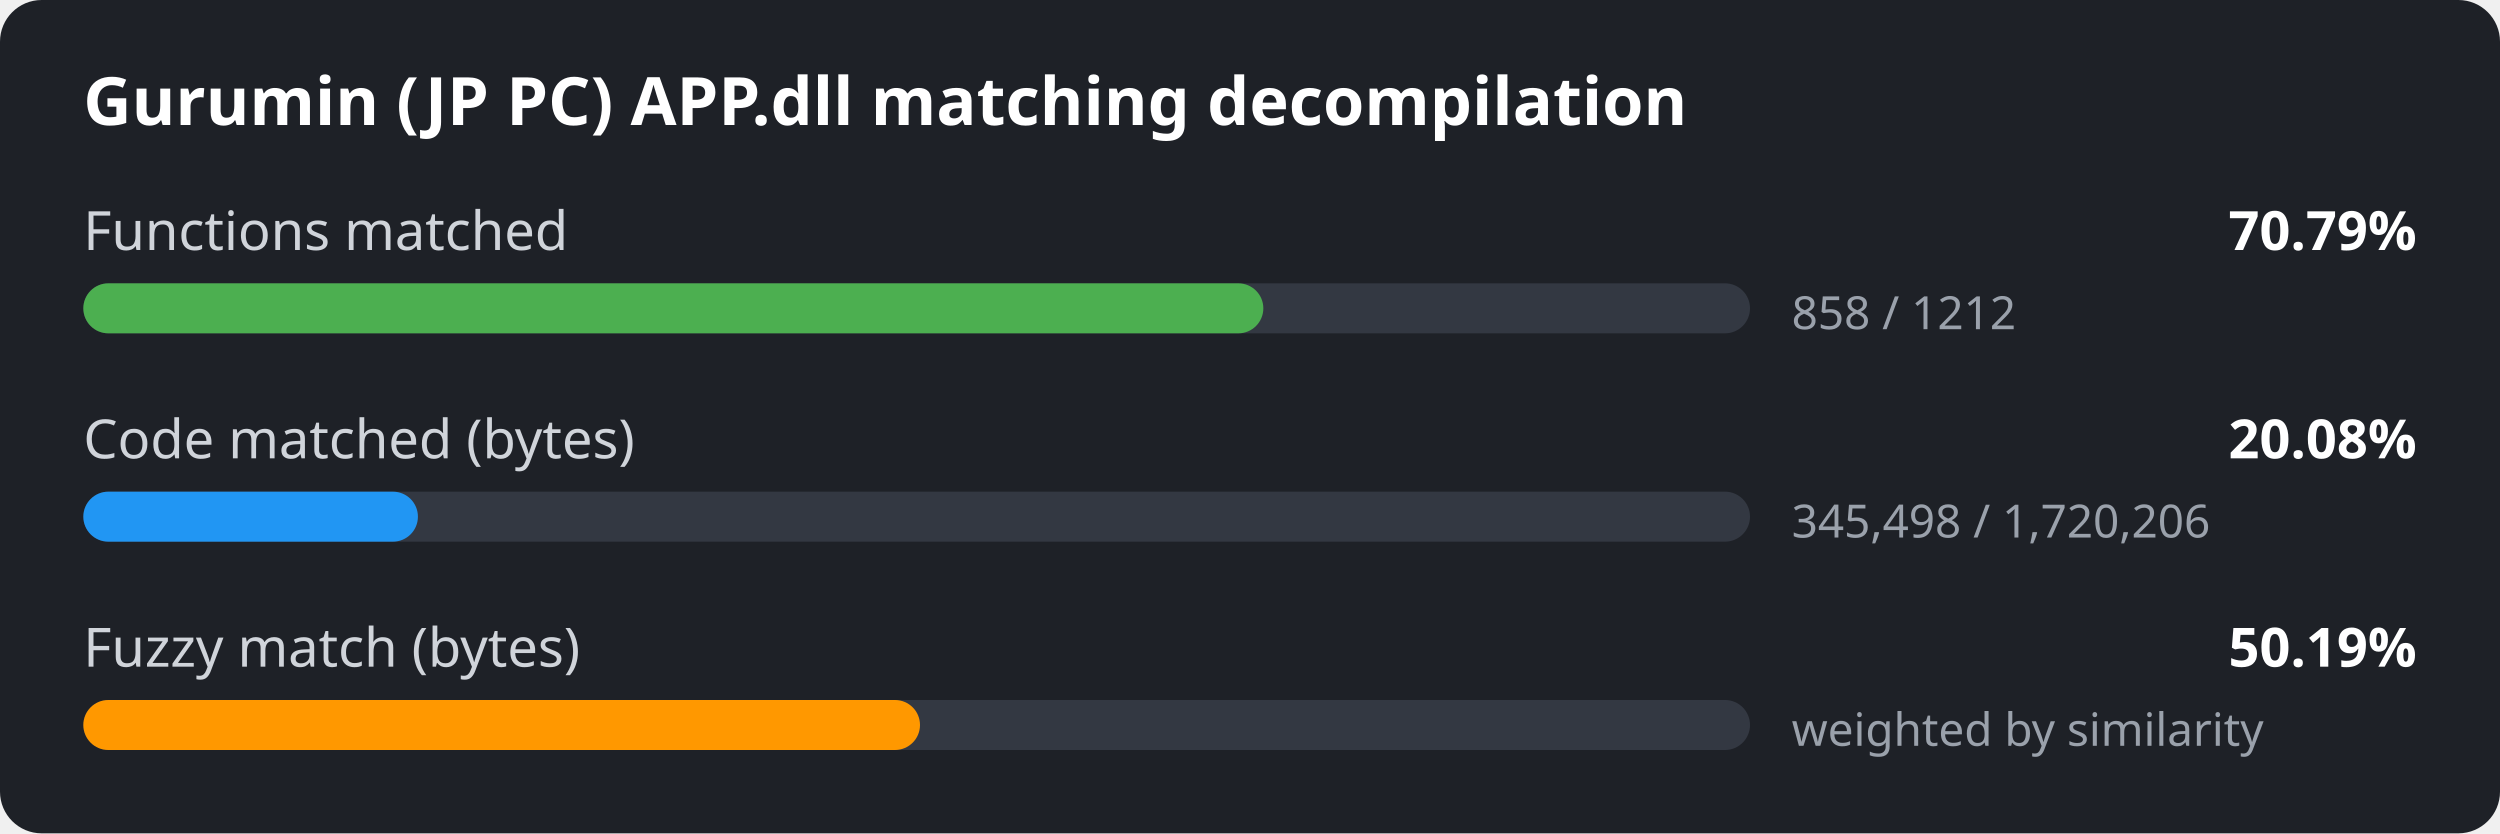
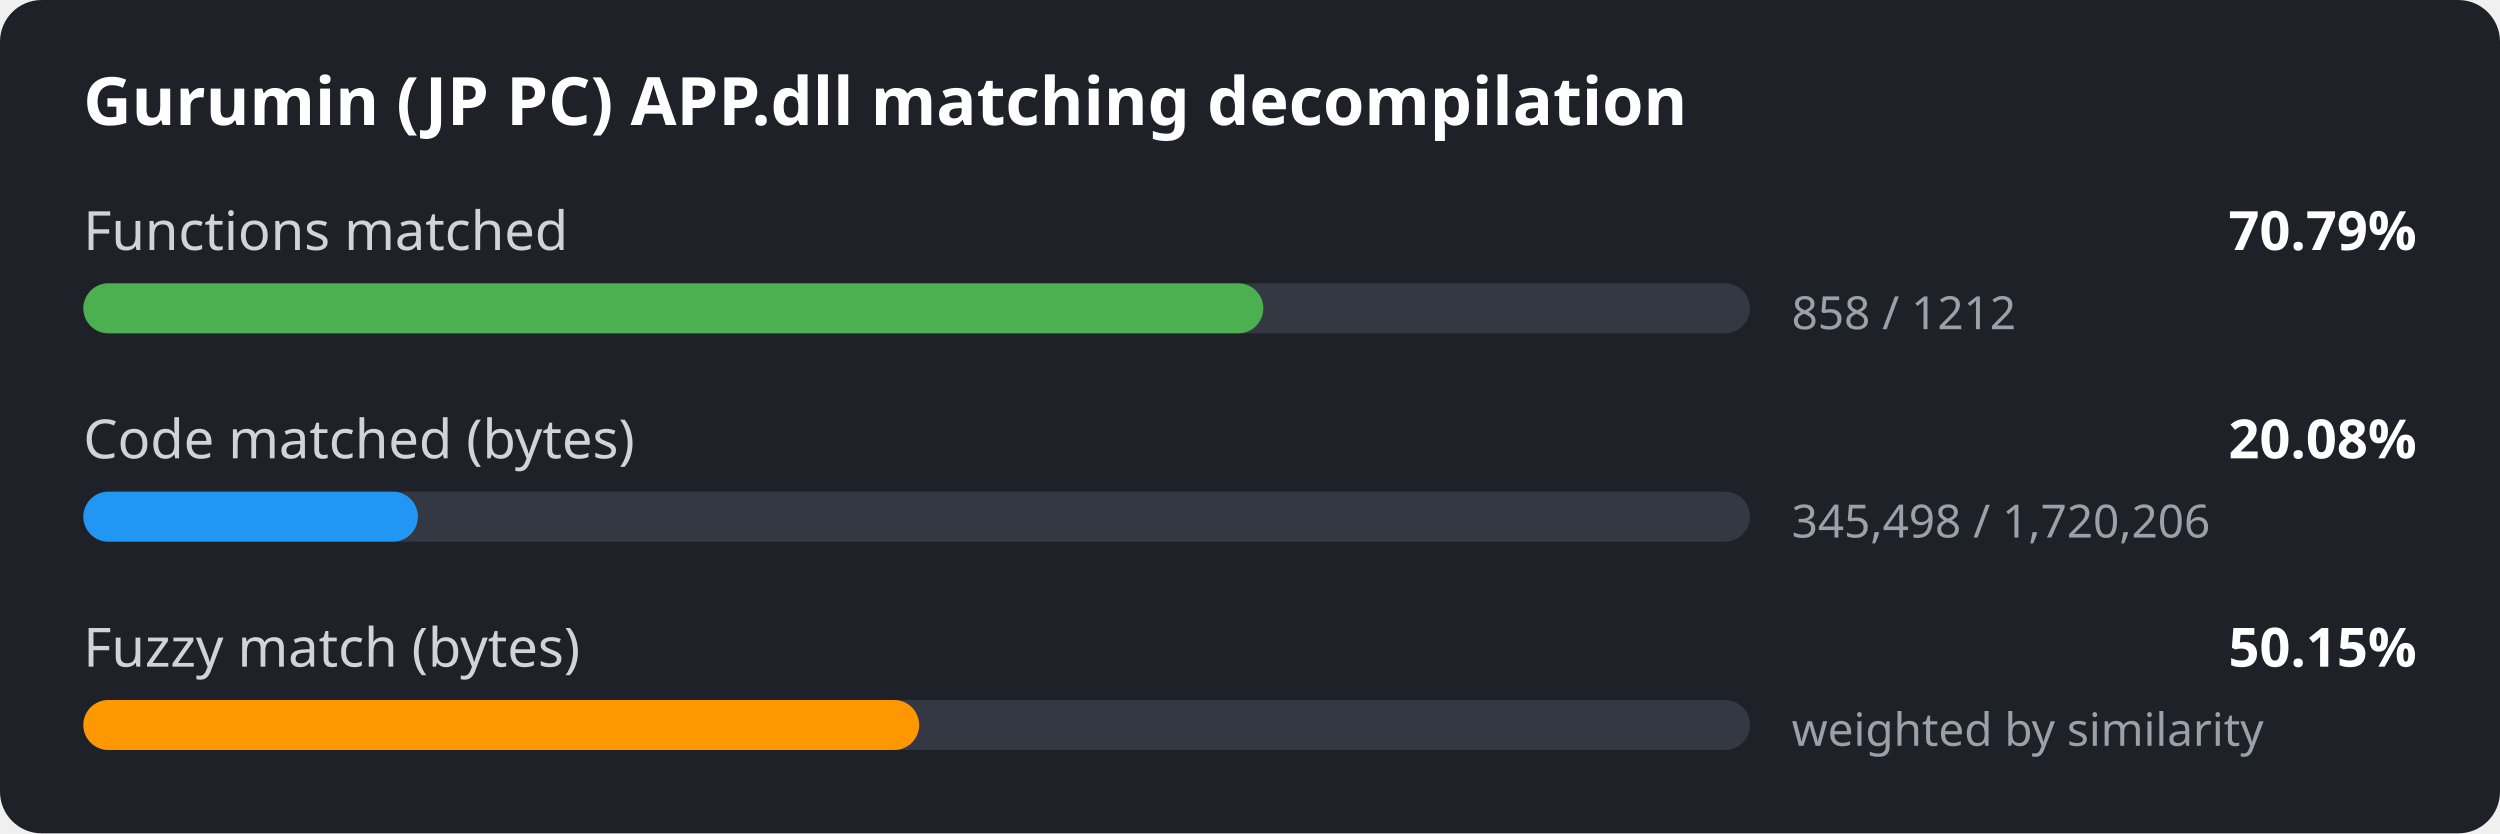
<svg xmlns="http://www.w3.org/2000/svg" width="600" height="200" viewBox="0 0 600 200">
  <style>
.bg { fill: #1e2127; }
.title { font: 600 16px sans-serif; fill: #ffffff; }
.label { font: 13px sans-serif; fill: #d0d4da; }
.value { font: 600 13px sans-serif; fill: #ffffff; }
.detail { font: 11px sans-serif; fill: #9aa1ab; }
.track { fill: #333842; }
</style>
  <rect width="600" height="200" rx="10" class="bg" />
  <text x="20" y="30" class="title">Gurumin (JP PC) APP.dll matching decompilation</text>
  <text x="20" y="60" class="label">Functions matched</text>
  <text x="580" y="60" class="value" text-anchor="end">70.79%</text>
  <rect x="20" y="68" width="400" height="12" rx="6" class="track" />
  <rect x="20" y="68" width="283.2" height="12" rx="6" fill="#4caf50" />
  <text x="430" y="79" class="detail">858 / 1212</text>
  <text x="20" y="110" class="label">Code matched (bytes)</text>
  <text x="580" y="110" class="value" text-anchor="end">20.08%</text>
  <rect x="20" y="118" width="400" height="12" rx="6" class="track" />
  <rect x="20" y="118" width="80.3" height="12" rx="6" fill="#2196f3" />
  <text x="430" y="129" class="detail">345,498 / 1,720,206</text>
  <text x="20" y="160" class="label">Fuzzy match (bytes)</text>
-   <text x="580" y="160" class="value" text-anchor="end">50.19%</text>
+   <text x="580" y="160" class="value" text-anchor="end">50.15%</text>
  <rect x="20" y="168" width="400" height="12" rx="6" class="track" />
-   <rect x="20" y="168" width="200.8" height="12" rx="6" fill="#ff9800" />
+   <rect x="20" y="168" width="200.6" height="12" rx="6" fill="#ff9800" />
  <text x="430" y="179" class="detail">weighted by similarity</text>
</svg>
